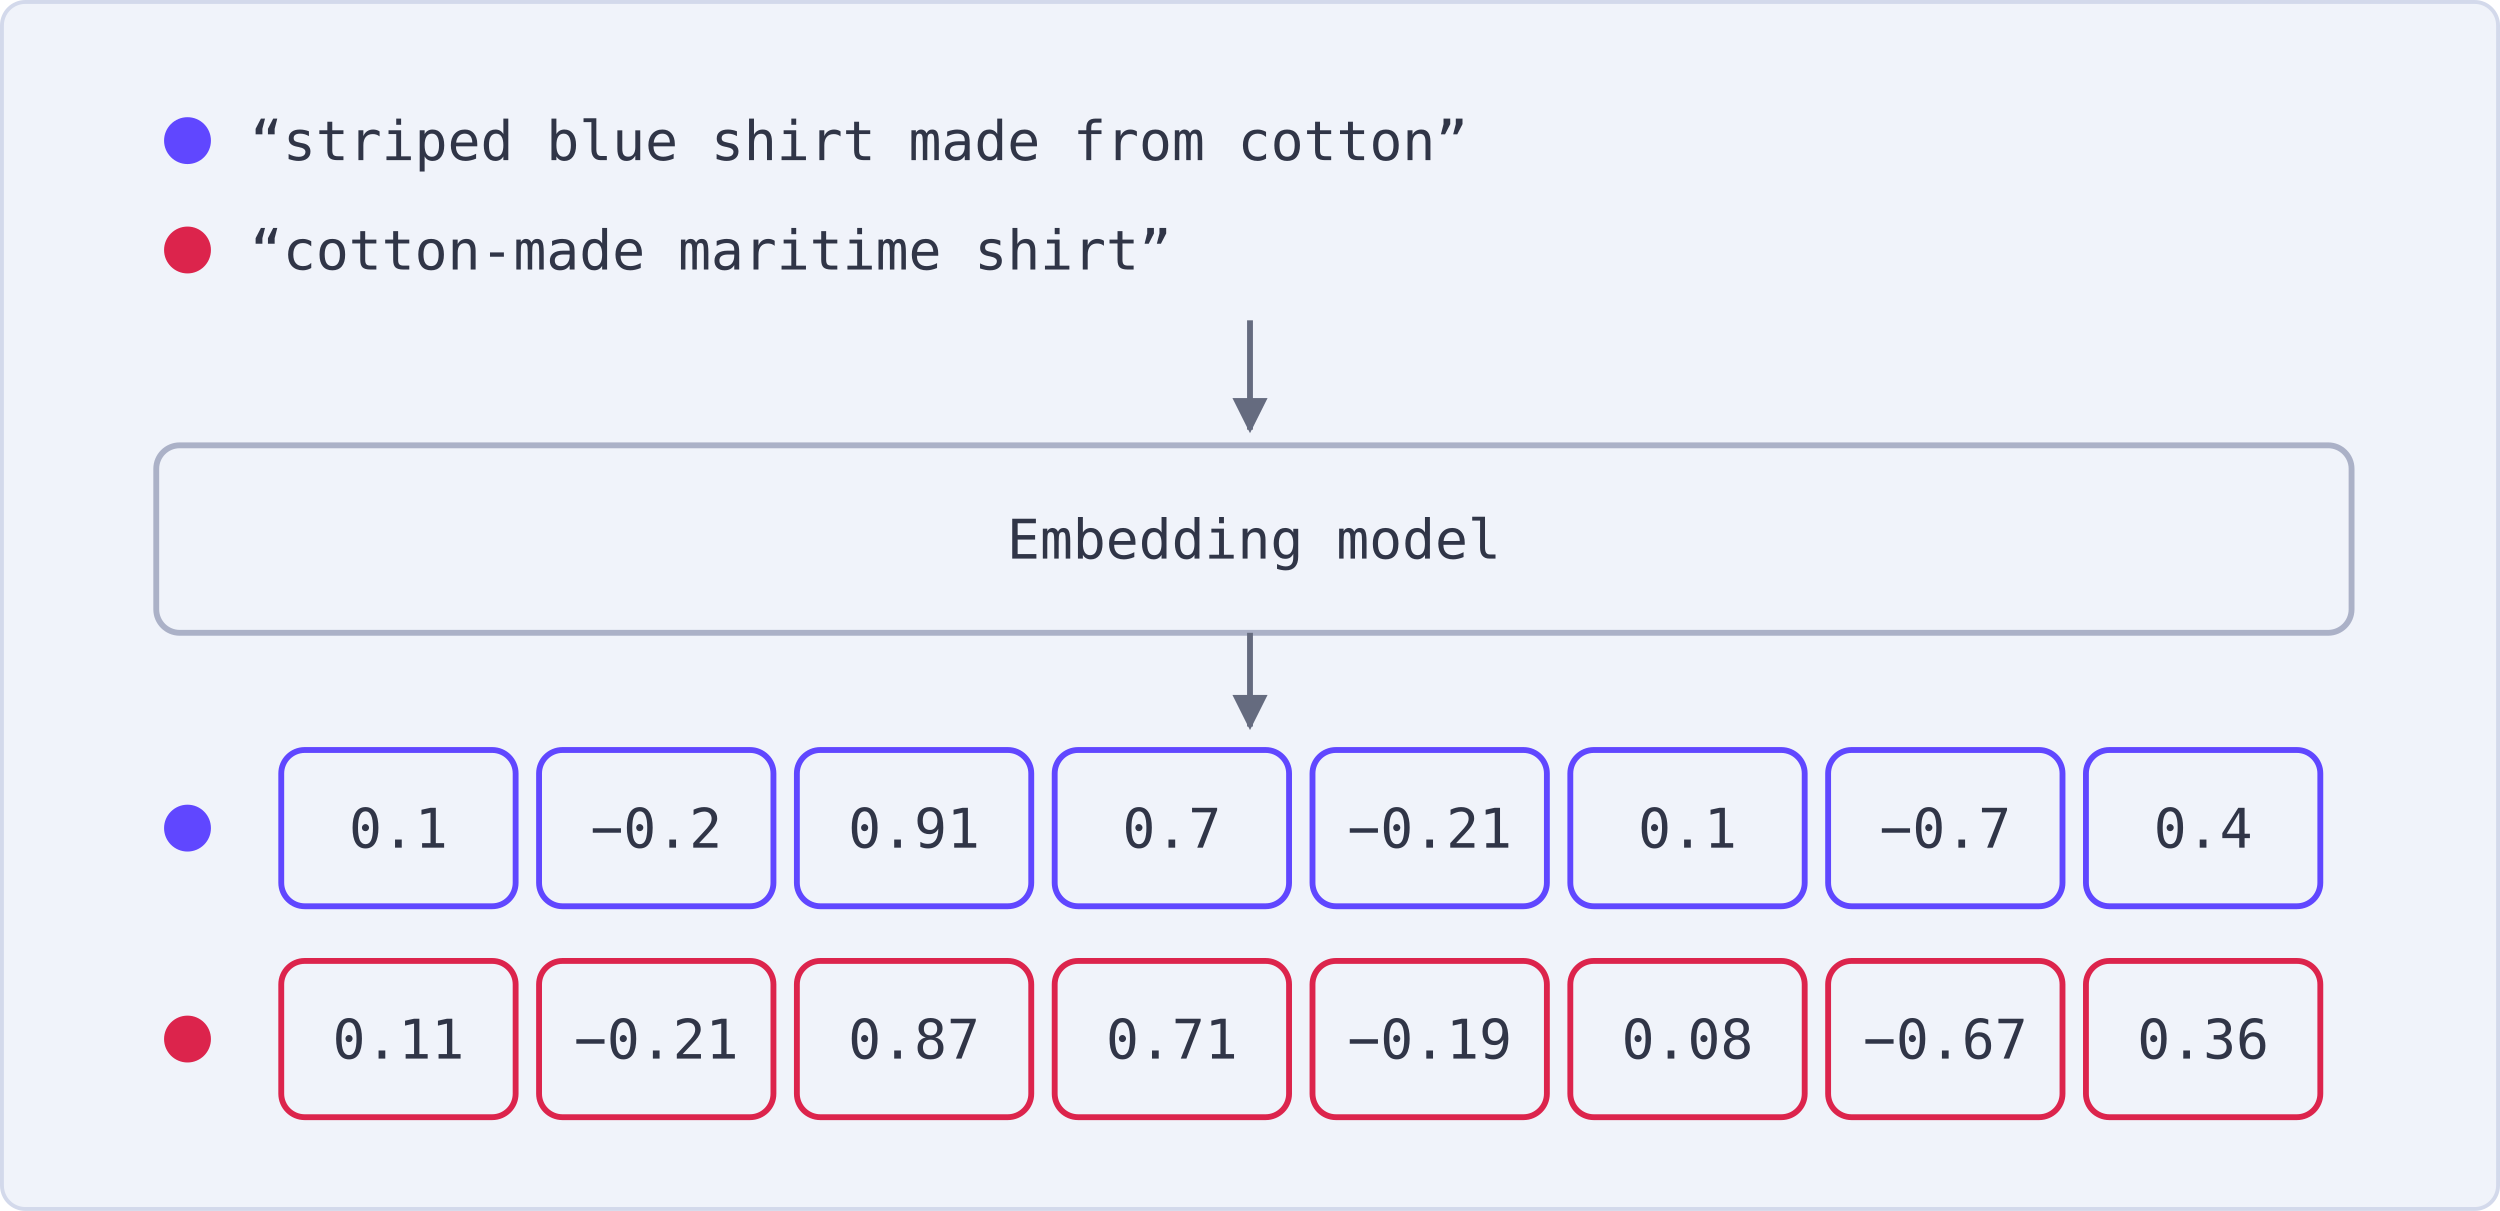
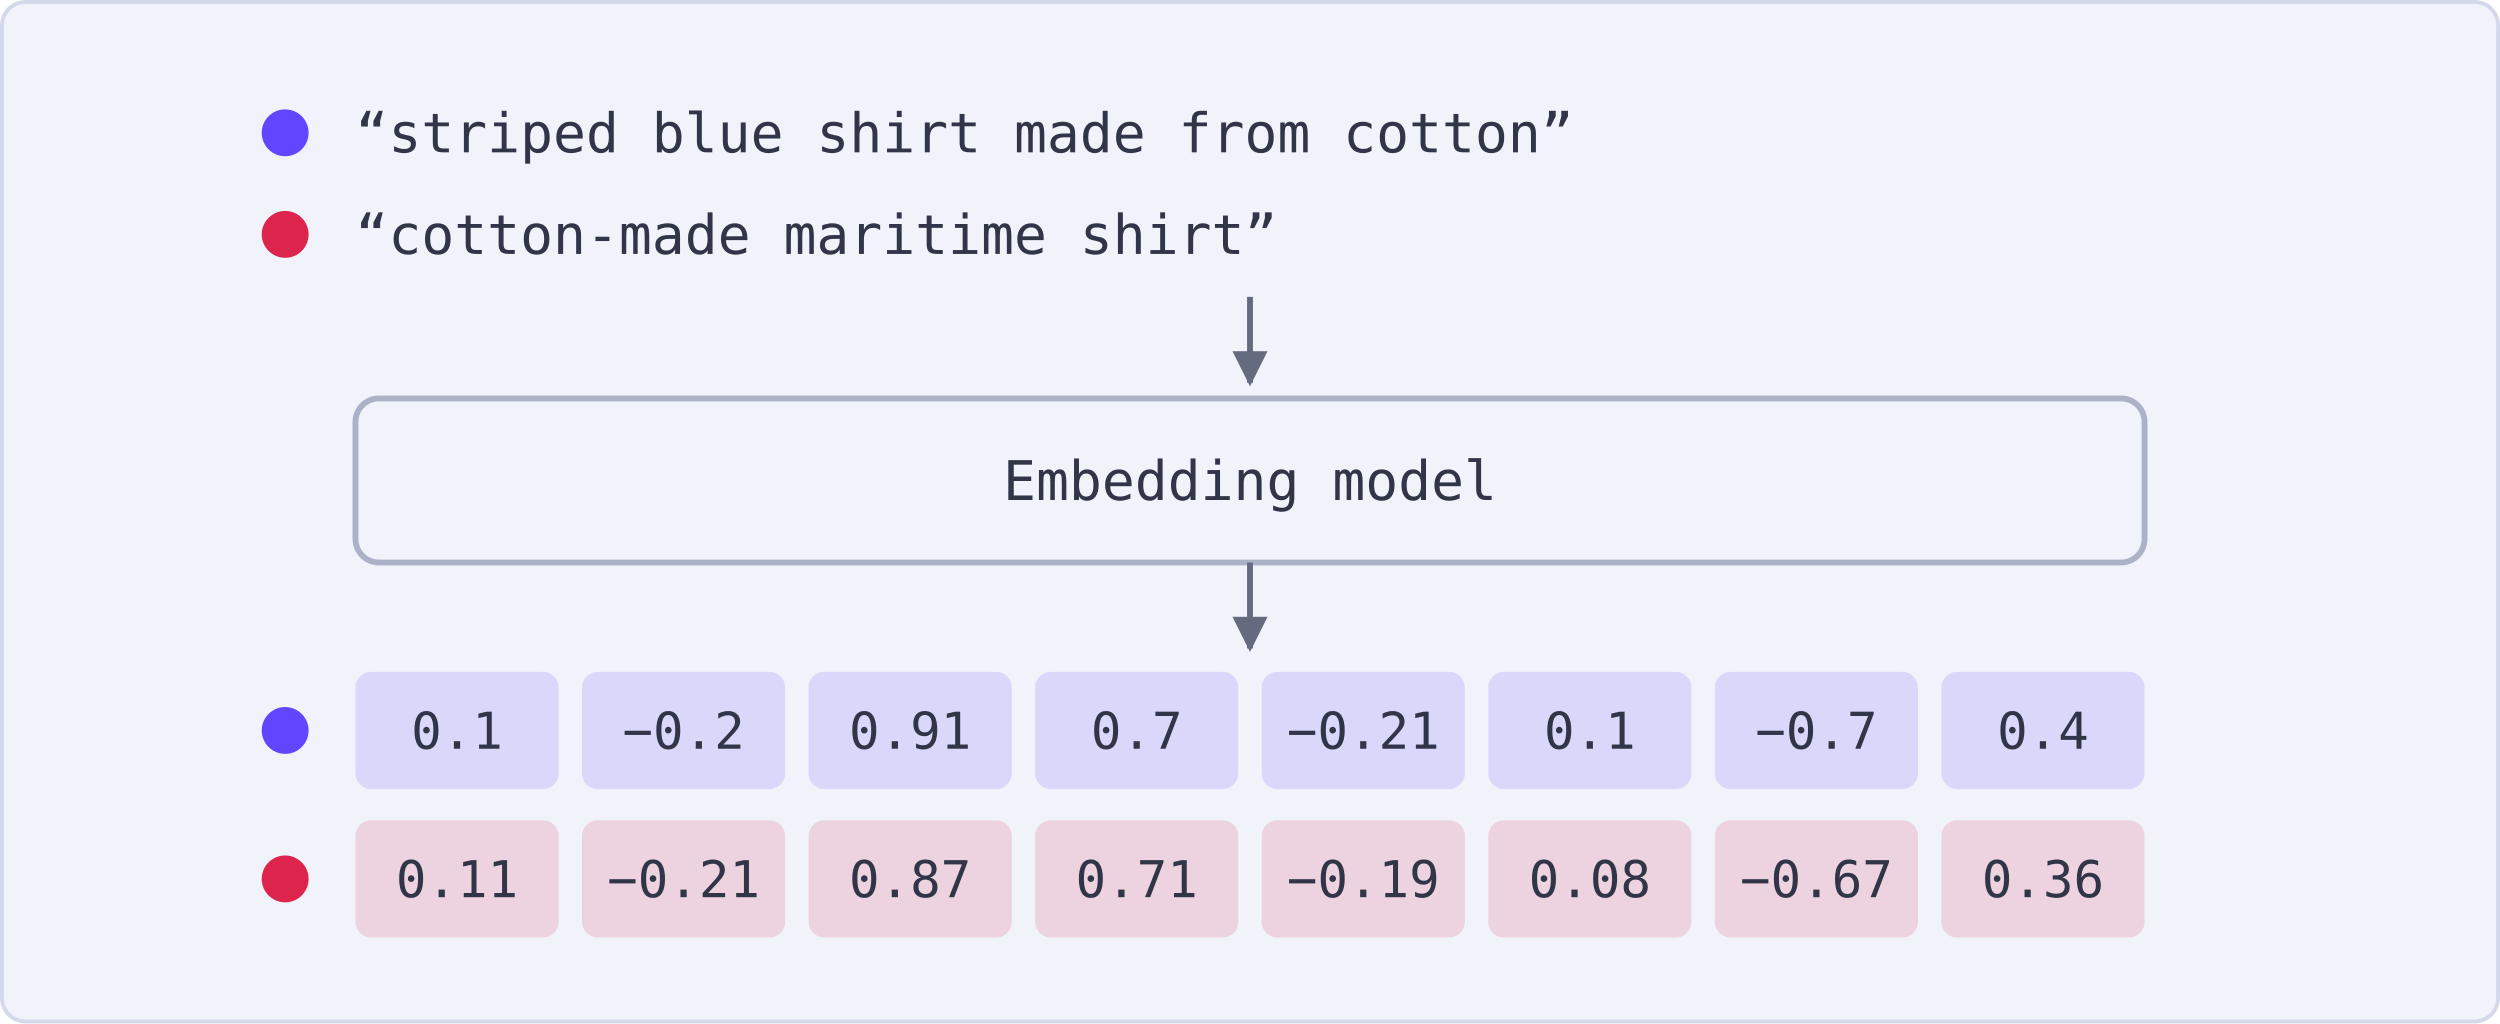
- <svg xmlns="http://www.w3.org/2000/svg" viewBox="0 0 640 310" role="img" aria-labelledby="description">
+ <svg xmlns="http://www.w3.org/2000/svg" viewBox="0 0 640 262" role="img" aria-labelledby="description">
  <defs>
    <marker id="arrow" viewBox="0 0 10 10" refX="9" refY="5" markerWidth="6" markerHeight="6" orient="auto-start-reverse">
      <path d="M0 0 L10 5 L0 10 Z" fill="#656b7f" />
    </marker>
  </defs>
-   <rect x="0.5" y="0.5" width="639" height="309" rx="6" fill="#f0f3fa" stroke="#d3d9eb" stroke-width="1" />
+   <rect x="0.5" y="0.5" width="639" height="261" rx="6" fill="#f0f3fa" stroke="#d3d9eb" stroke-width="1" />
  <g font-family="'Geist Mono', ui-monospace, SFMono-Regular, Menlo, Consolas, monospace">
-     <circle cx="48" cy="36" r="6" fill="#6047ff" />
-     <text x="64" y="41" font-size="14" fill="#303547">“striped blue shirt made from cotton”</text>
-     <circle cx="48" cy="64" r="6" fill="#dc244c" />
-     <text x="64" y="69" font-size="14" fill="#303547">“cotton-made maritime shirt”</text>
-     <line x1="320" y1="82" x2="320" y2="110" stroke="#656b7f" stroke-width="1.5" marker-end="url(#arrow)" />
-     <rect x="40" y="114" width="562" height="48" rx="6" fill="none" stroke="#abb1c7" stroke-width="1.5" />
-     <text x="321" y="143" font-size="14" text-anchor="middle" fill="#303547">Embedding model</text>
-     <line x1="320" y1="162" x2="320" y2="186" stroke="#656b7f" stroke-width="1.5" marker-end="url(#arrow)" />
-     <circle cx="48" cy="212" r="6" fill="#6047ff" />
-     <rect x="72" y="192" width="60" height="40" rx="6" fill="none" stroke="#6047ff" stroke-width="1.5" />
-     <text x="102" y="217" font-size="14" text-anchor="middle" fill="#303547">0.1</text>
-     <rect x="138" y="192" width="60" height="40" rx="6" fill="none" stroke="#6047ff" stroke-width="1.5" />
-     <text x="168" y="217" font-size="14" text-anchor="middle" fill="#303547">−0.2</text>
-     <rect x="204" y="192" width="60" height="40" rx="6" fill="none" stroke="#6047ff" stroke-width="1.5" />
-     <text x="234" y="217" font-size="14" text-anchor="middle" fill="#303547">0.91</text>
-     <rect x="270" y="192" width="60" height="40" rx="6" fill="none" stroke="#6047ff" stroke-width="1.5" />
-     <text x="300" y="217" font-size="14" text-anchor="middle" fill="#303547">0.7</text>
-     <rect x="336" y="192" width="60" height="40" rx="6" fill="none" stroke="#6047ff" stroke-width="1.5" />
-     <text x="366" y="217" font-size="14" text-anchor="middle" fill="#303547">−0.21</text>
-     <rect x="402" y="192" width="60" height="40" rx="6" fill="none" stroke="#6047ff" stroke-width="1.5" />
-     <text x="432" y="217" font-size="14" text-anchor="middle" fill="#303547">0.1</text>
-     <rect x="468" y="192" width="60" height="40" rx="6" fill="none" stroke="#6047ff" stroke-width="1.5" />
-     <text x="498" y="217" font-size="14" text-anchor="middle" fill="#303547">−0.7</text>
-     <rect x="534" y="192" width="60" height="40" rx="6" fill="none" stroke="#6047ff" stroke-width="1.5" />
-     <text x="564" y="217" font-size="14" text-anchor="middle" fill="#303547">0.4</text>
-     <circle cx="48" cy="266" r="6" fill="#dc244c" />
-     <rect x="72" y="246" width="60" height="40" rx="6" fill="none" stroke="#dc244c" stroke-width="1.5" />
-     <text x="102" y="271" font-size="14" text-anchor="middle" fill="#303547">0.11</text>
-     <rect x="138" y="246" width="60" height="40" rx="6" fill="none" stroke="#dc244c" stroke-width="1.5" />
-     <text x="168" y="271" font-size="14" text-anchor="middle" fill="#303547">−0.21</text>
-     <rect x="204" y="246" width="60" height="40" rx="6" fill="none" stroke="#dc244c" stroke-width="1.5" />
-     <text x="234" y="271" font-size="14" text-anchor="middle" fill="#303547">0.87</text>
-     <rect x="270" y="246" width="60" height="40" rx="6" fill="none" stroke="#dc244c" stroke-width="1.5" />
-     <text x="300" y="271" font-size="14" text-anchor="middle" fill="#303547">0.71</text>
-     <rect x="336" y="246" width="60" height="40" rx="6" fill="none" stroke="#dc244c" stroke-width="1.5" />
-     <text x="366" y="271" font-size="14" text-anchor="middle" fill="#303547">−0.19</text>
-     <rect x="402" y="246" width="60" height="40" rx="6" fill="none" stroke="#dc244c" stroke-width="1.5" />
-     <text x="432" y="271" font-size="14" text-anchor="middle" fill="#303547">0.08</text>
-     <rect x="468" y="246" width="60" height="40" rx="6" fill="none" stroke="#dc244c" stroke-width="1.5" />
-     <text x="498" y="271" font-size="14" text-anchor="middle" fill="#303547">−0.67</text>
-     <rect x="534" y="246" width="60" height="40" rx="6" fill="none" stroke="#dc244c" stroke-width="1.5" />
-     <text x="564" y="271" font-size="14" text-anchor="middle" fill="#303547">0.36</text>
+     <circle cx="73.0" cy="34" r="6" fill="#6047ff" />
+     <text x="91" y="39" font-size="14" fill="#303547">“striped blue shirt made from cotton”</text>
+     <circle cx="73.0" cy="60" r="6" fill="#dc244c" />
+     <text x="91" y="65" font-size="14" fill="#303547">“cotton-made maritime shirt”</text>
+     <path d="M320 76 V98" fill="none" stroke="#656b7f" stroke-width="1.5" marker-end="url(#arrow)" />
+     <rect x="91" y="102" width="458" height="42" rx="6" fill="none" stroke="#abb1c7" stroke-width="1.5" />
+     <text x="320" y="128" font-size="14" text-anchor="middle" fill="#303547">Embedding model</text>
+     <path d="M320 144 V166" fill="none" stroke="#656b7f" stroke-width="1.5" marker-end="url(#arrow)" />
+     <circle cx="73.0" cy="187" r="6" fill="#6047ff" />
+     <rect x="91" y="172" width="52" height="30" rx="4" fill="#6047ff" fill-opacity="0.16" />
+     <text x="117" y="191.68" font-size="13" text-anchor="middle" fill="#303547">0.1</text>
+     <rect x="149" y="172" width="52" height="30" rx="4" fill="#6047ff" fill-opacity="0.16" />
+     <text x="175" y="191.68" font-size="13" text-anchor="middle" fill="#303547">−0.2</text>
+     <rect x="207" y="172" width="52" height="30" rx="4" fill="#6047ff" fill-opacity="0.16" />
+     <text x="233" y="191.68" font-size="13" text-anchor="middle" fill="#303547">0.91</text>
+     <rect x="265" y="172" width="52" height="30" rx="4" fill="#6047ff" fill-opacity="0.16" />
+     <text x="291" y="191.68" font-size="13" text-anchor="middle" fill="#303547">0.7</text>
+     <rect x="323" y="172" width="52" height="30" rx="4" fill="#6047ff" fill-opacity="0.16" />
+     <text x="349" y="191.68" font-size="13" text-anchor="middle" fill="#303547">−0.21</text>
+     <rect x="381" y="172" width="52" height="30" rx="4" fill="#6047ff" fill-opacity="0.16" />
+     <text x="407" y="191.68" font-size="13" text-anchor="middle" fill="#303547">0.1</text>
+     <rect x="439" y="172" width="52" height="30" rx="4" fill="#6047ff" fill-opacity="0.16" />
+     <text x="465" y="191.68" font-size="13" text-anchor="middle" fill="#303547">−0.7</text>
+     <rect x="497" y="172" width="52" height="30" rx="4" fill="#6047ff" fill-opacity="0.16" />
+     <text x="523" y="191.68" font-size="13" text-anchor="middle" fill="#303547">0.4</text>
+     <circle cx="73.0" cy="225" r="6" fill="#dc244c" />
+     <rect x="91" y="210" width="52" height="30" rx="4" fill="#dc244c" fill-opacity="0.16" />
+     <text x="117" y="229.68" font-size="13" text-anchor="middle" fill="#303547">0.11</text>
+     <rect x="149" y="210" width="52" height="30" rx="4" fill="#dc244c" fill-opacity="0.16" />
+     <text x="175" y="229.68" font-size="13" text-anchor="middle" fill="#303547">−0.21</text>
+     <rect x="207" y="210" width="52" height="30" rx="4" fill="#dc244c" fill-opacity="0.16" />
+     <text x="233" y="229.68" font-size="13" text-anchor="middle" fill="#303547">0.87</text>
+     <rect x="265" y="210" width="52" height="30" rx="4" fill="#dc244c" fill-opacity="0.16" />
+     <text x="291" y="229.68" font-size="13" text-anchor="middle" fill="#303547">0.71</text>
+     <rect x="323" y="210" width="52" height="30" rx="4" fill="#dc244c" fill-opacity="0.16" />
+     <text x="349" y="229.68" font-size="13" text-anchor="middle" fill="#303547">−0.19</text>
+     <rect x="381" y="210" width="52" height="30" rx="4" fill="#dc244c" fill-opacity="0.16" />
+     <text x="407" y="229.68" font-size="13" text-anchor="middle" fill="#303547">0.08</text>
+     <rect x="439" y="210" width="52" height="30" rx="4" fill="#dc244c" fill-opacity="0.16" />
+     <text x="465" y="229.68" font-size="13" text-anchor="middle" fill="#303547">−0.67</text>
+     <rect x="497" y="210" width="52" height="30" rx="4" fill="#dc244c" fill-opacity="0.16" />
+     <text x="523" y="229.68" font-size="13" text-anchor="middle" fill="#303547">0.36</text>
  </g>
</svg>
